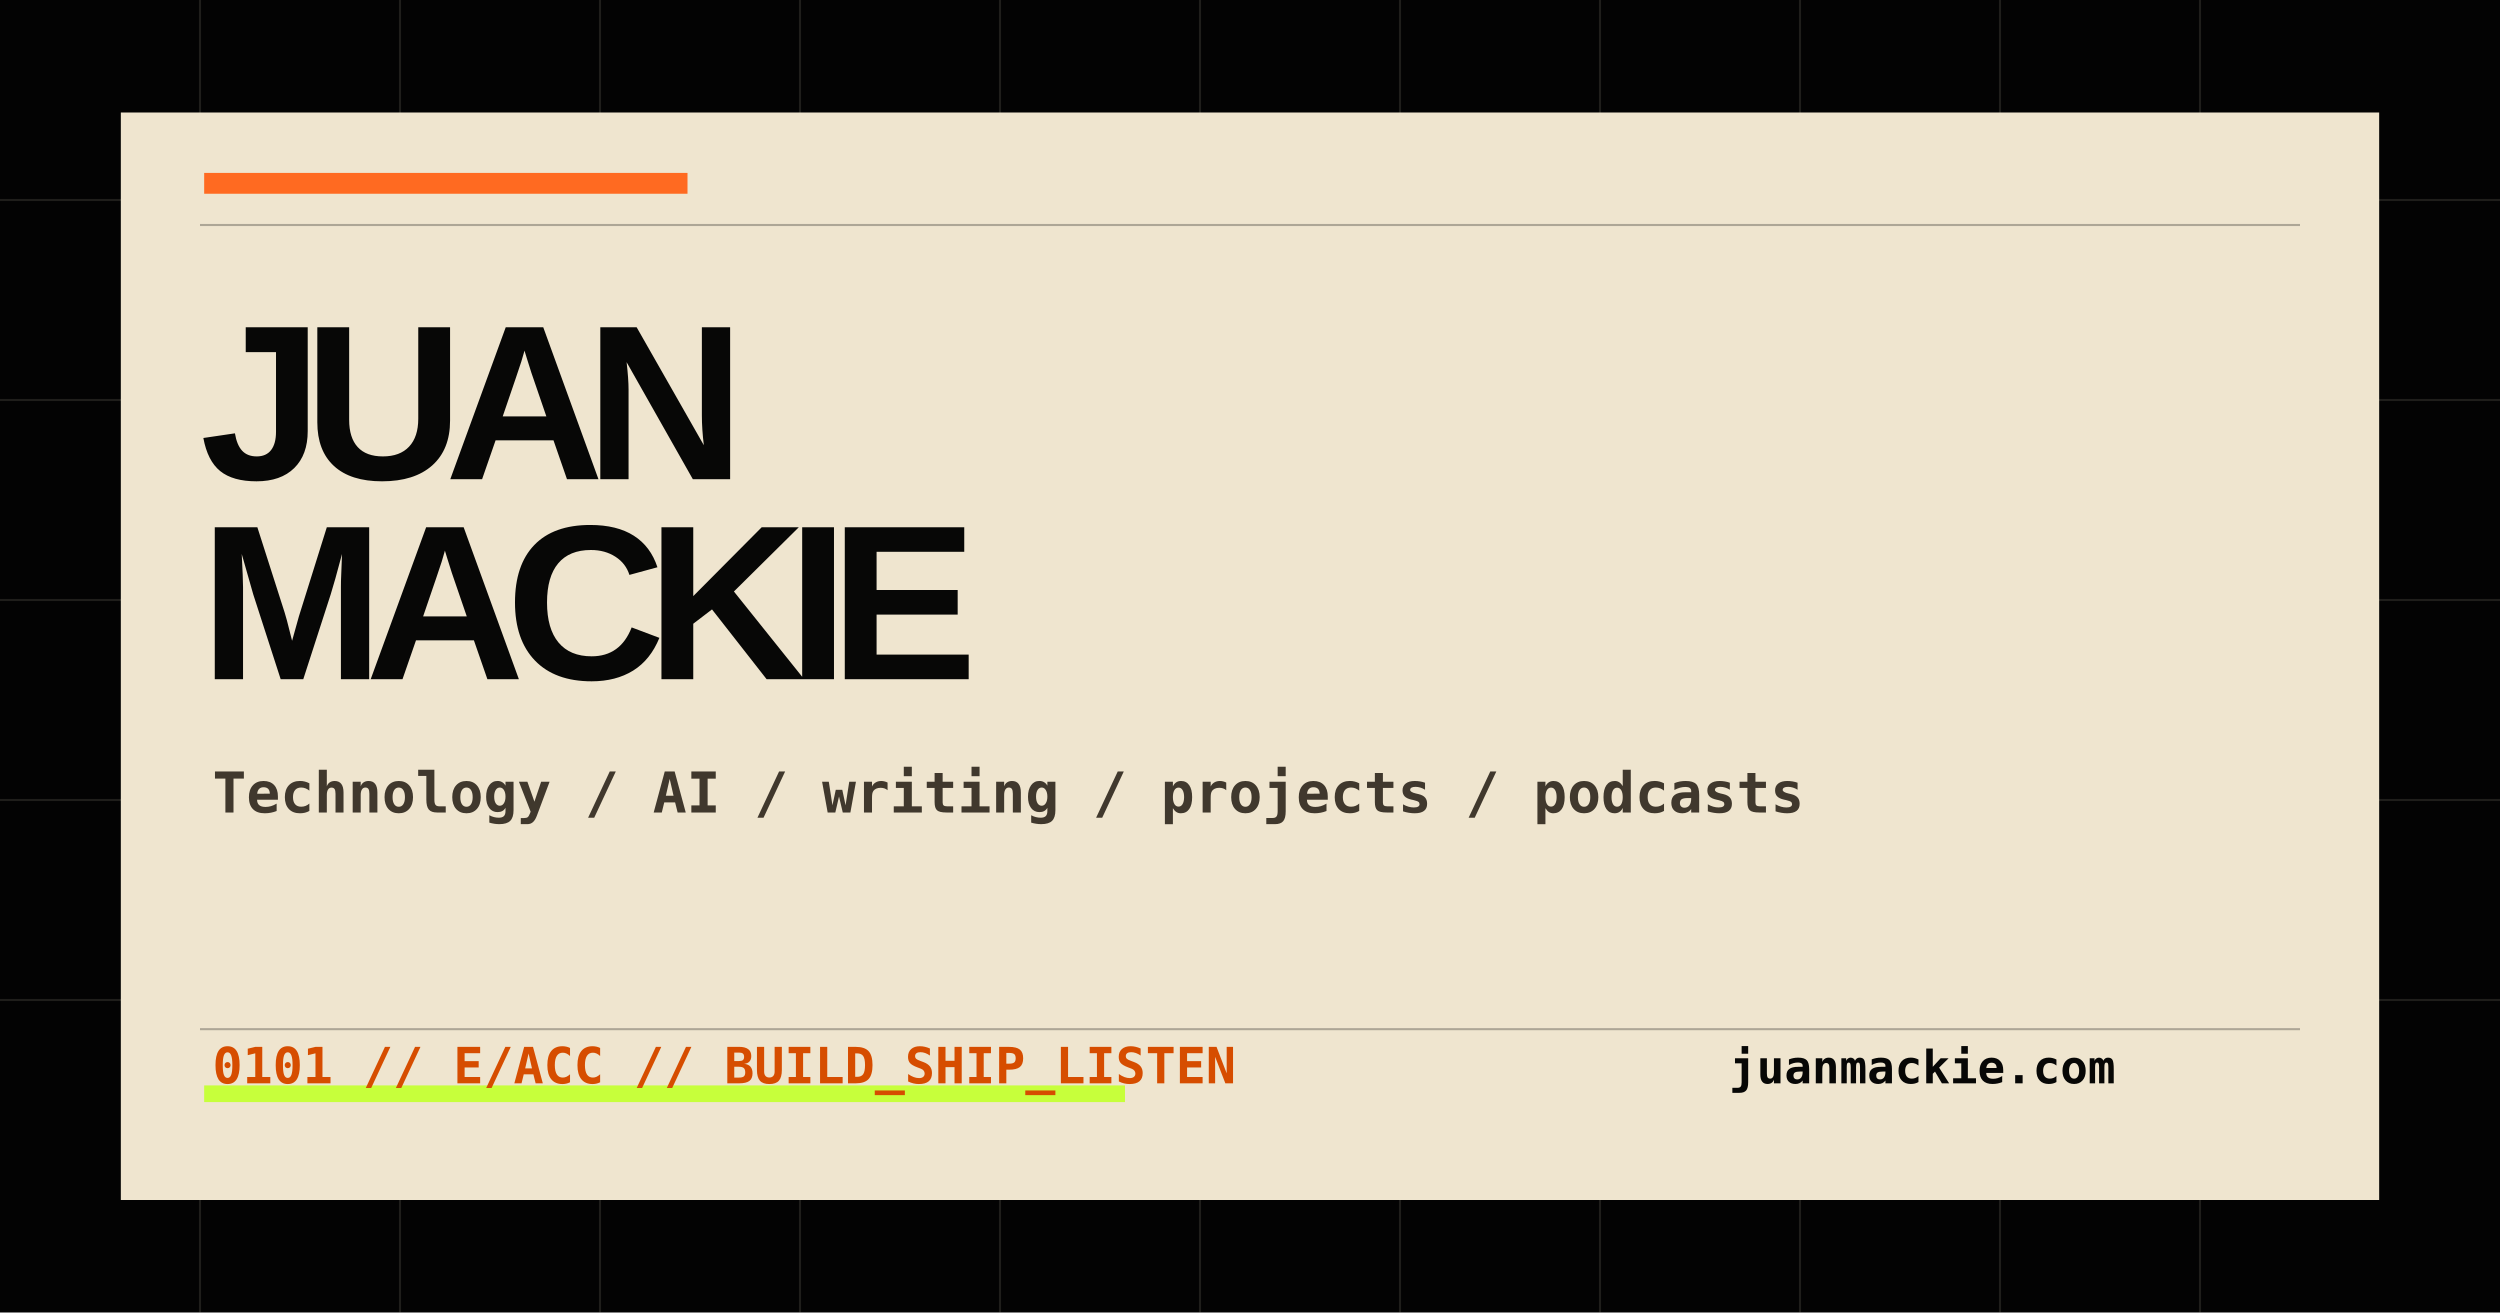
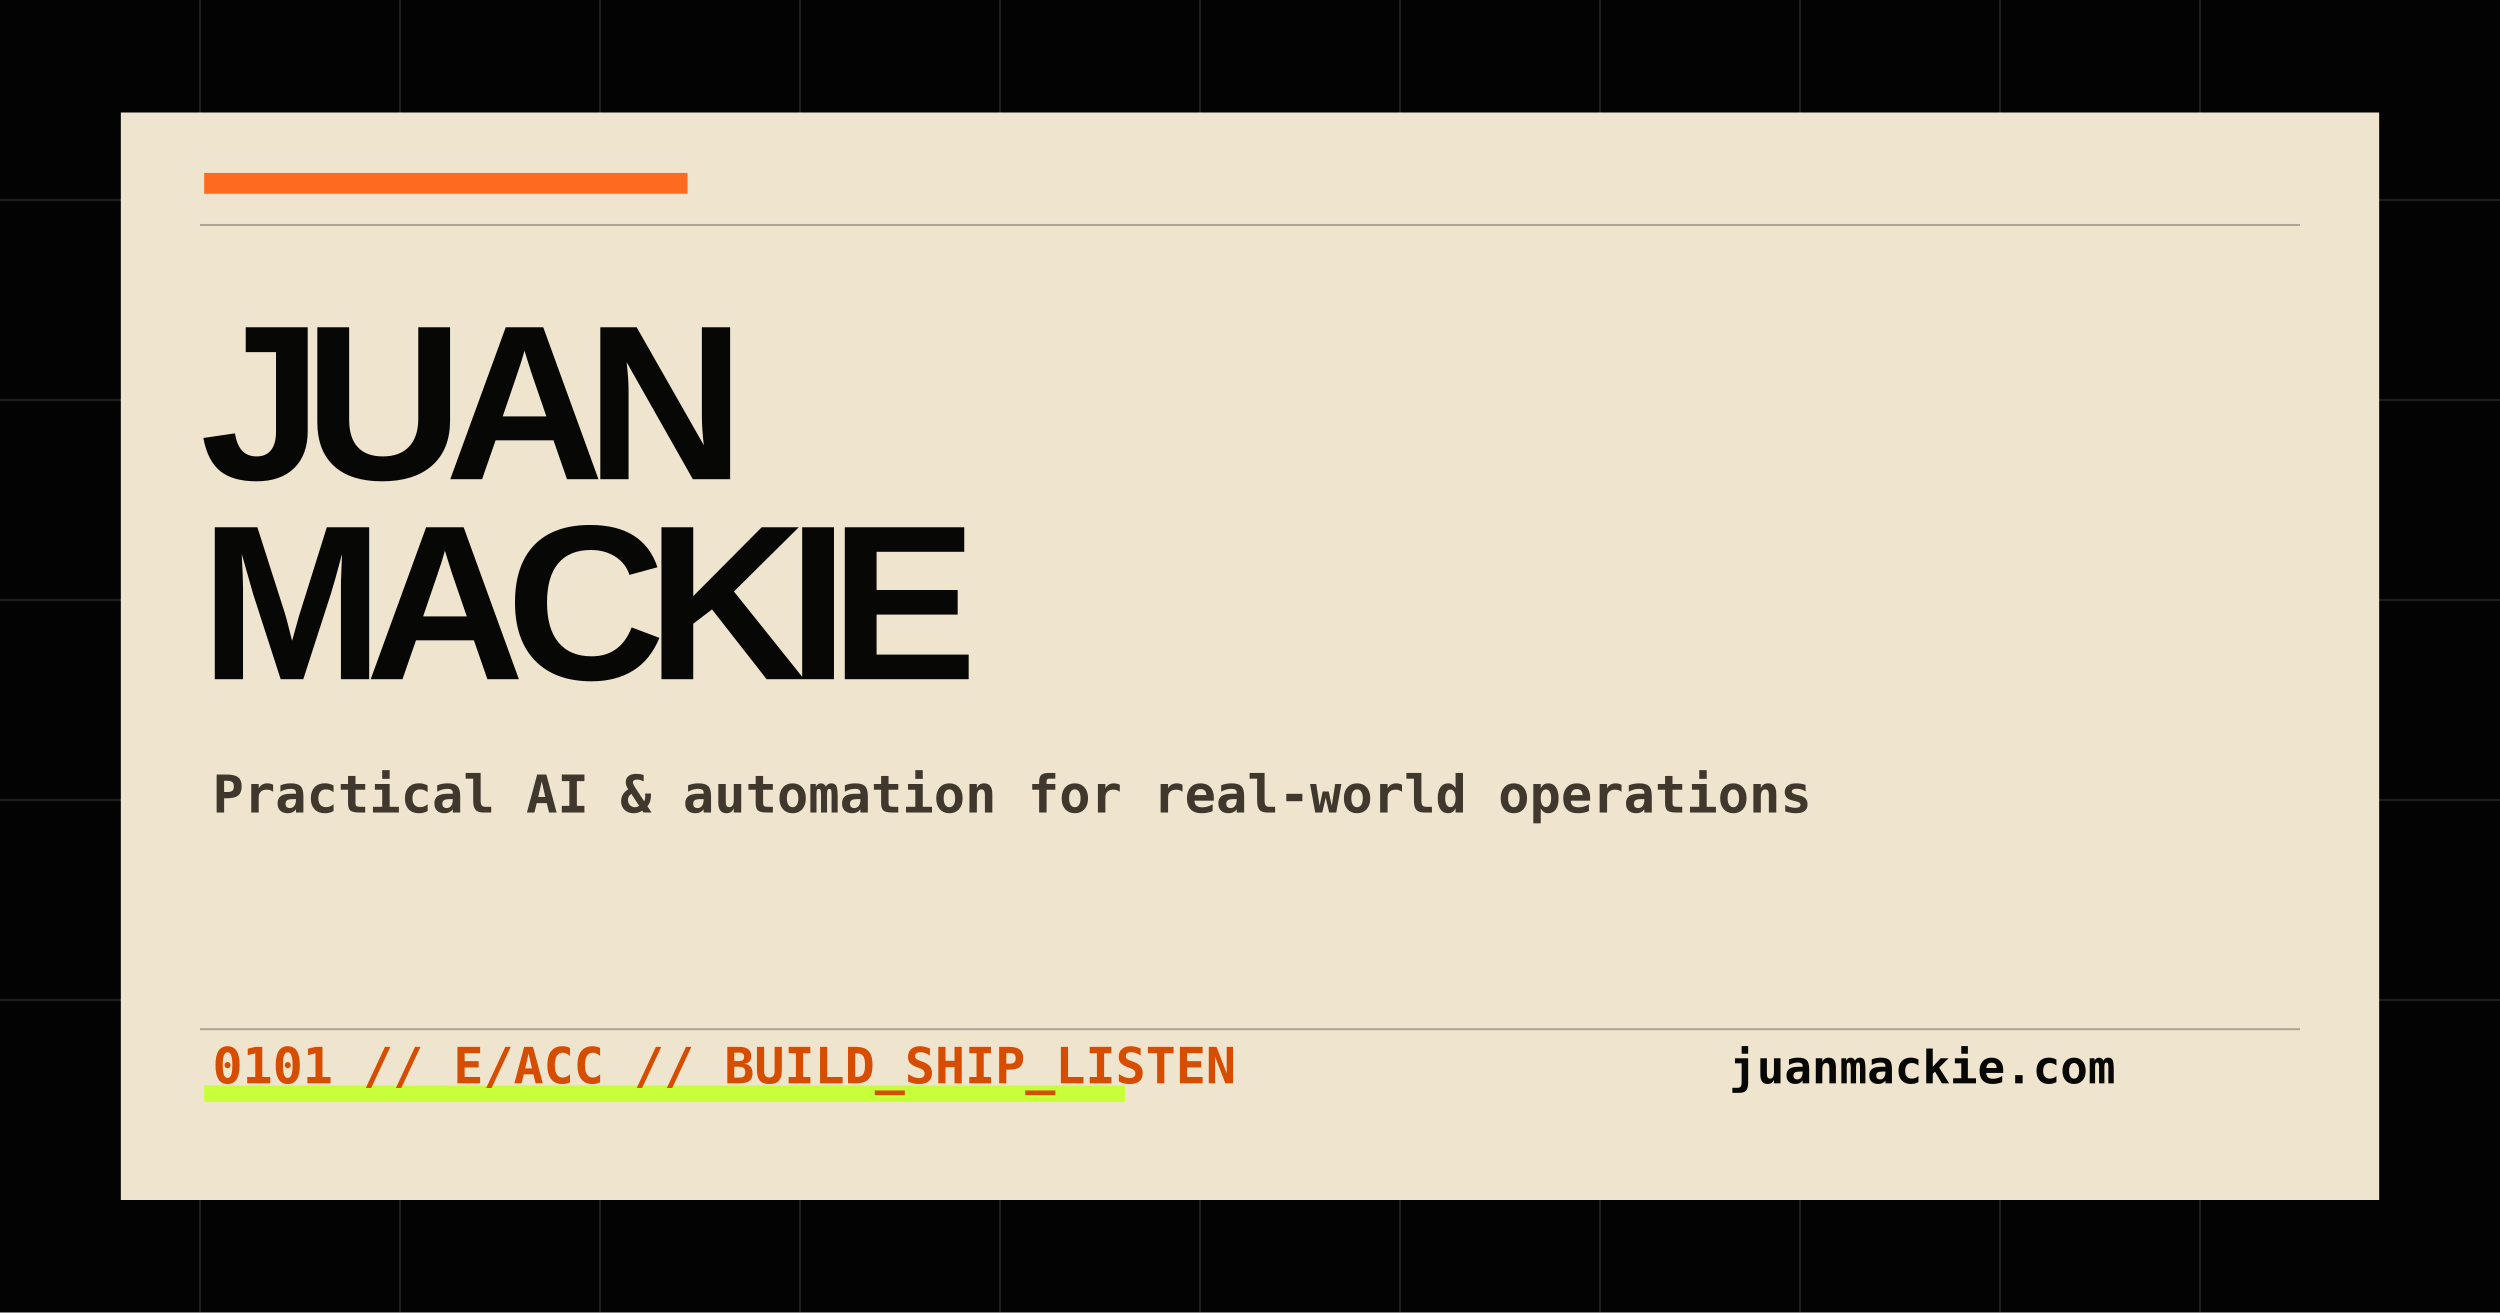
<svg xmlns="http://www.w3.org/2000/svg" viewBox="0 0 1200 630" role="img" aria-label="Juan Mackie">
  <rect width="1200" height="630" fill="#030303" />
  <path d="M0 96H1200M0 192H1200M0 288H1200M0 384H1200M0 480H1200M96 0V630M192 0V630M288 0V630M384 0V630M480 0V630M576 0V630M672 0V630M768 0V630M864 0V630M960 0V630M1056 0V630" stroke="#efe5cf" stroke-opacity="0.12" />
  <rect x="58" y="54" width="1084" height="522" fill="#efe5cf" />
  <path d="M96 108H1104" stroke="#070706" stroke-opacity="0.28" />
  <path d="M96 494H1104" stroke="#070706" stroke-opacity="0.28" />
  <path d="M98 88H330" stroke="#ff6a21" stroke-width="10" />
  <path d="M98 525H540" stroke="#c7ff3b" stroke-width="8" />
  <text x="96" y="230" font-family="Geist, Arial, sans-serif" font-size="106" font-weight="800" letter-spacing="-9" fill="#070706">JUAN</text>
  <text x="96" y="326" font-family="Geist, Arial, sans-serif" font-size="106" font-weight="800" letter-spacing="-9" fill="#070706">MACKIE</text>
-   <text x="102" y="390" font-family="IBM Plex Mono, monospace" font-size="27" font-weight="600" fill="#40382d">Technology / AI / writing / projects / podcasts</text>
+   <text x="102" y="390" font-family="IBM Plex Mono, monospace" font-size="25" font-weight="600" fill="#40382d">Practical AI &amp; automation for real-world operations</text>
  <text x="102" y="520" font-family="IBM Plex Mono, monospace" font-size="24" font-weight="700" fill="#d64d00">0101 // E/ACC // BUILD_SHIP_LISTEN</text>
  <text x="830" y="520" font-family="IBM Plex Mono, monospace" font-size="22" font-weight="700" fill="#070706">juanmackie.com</text>
</svg>
